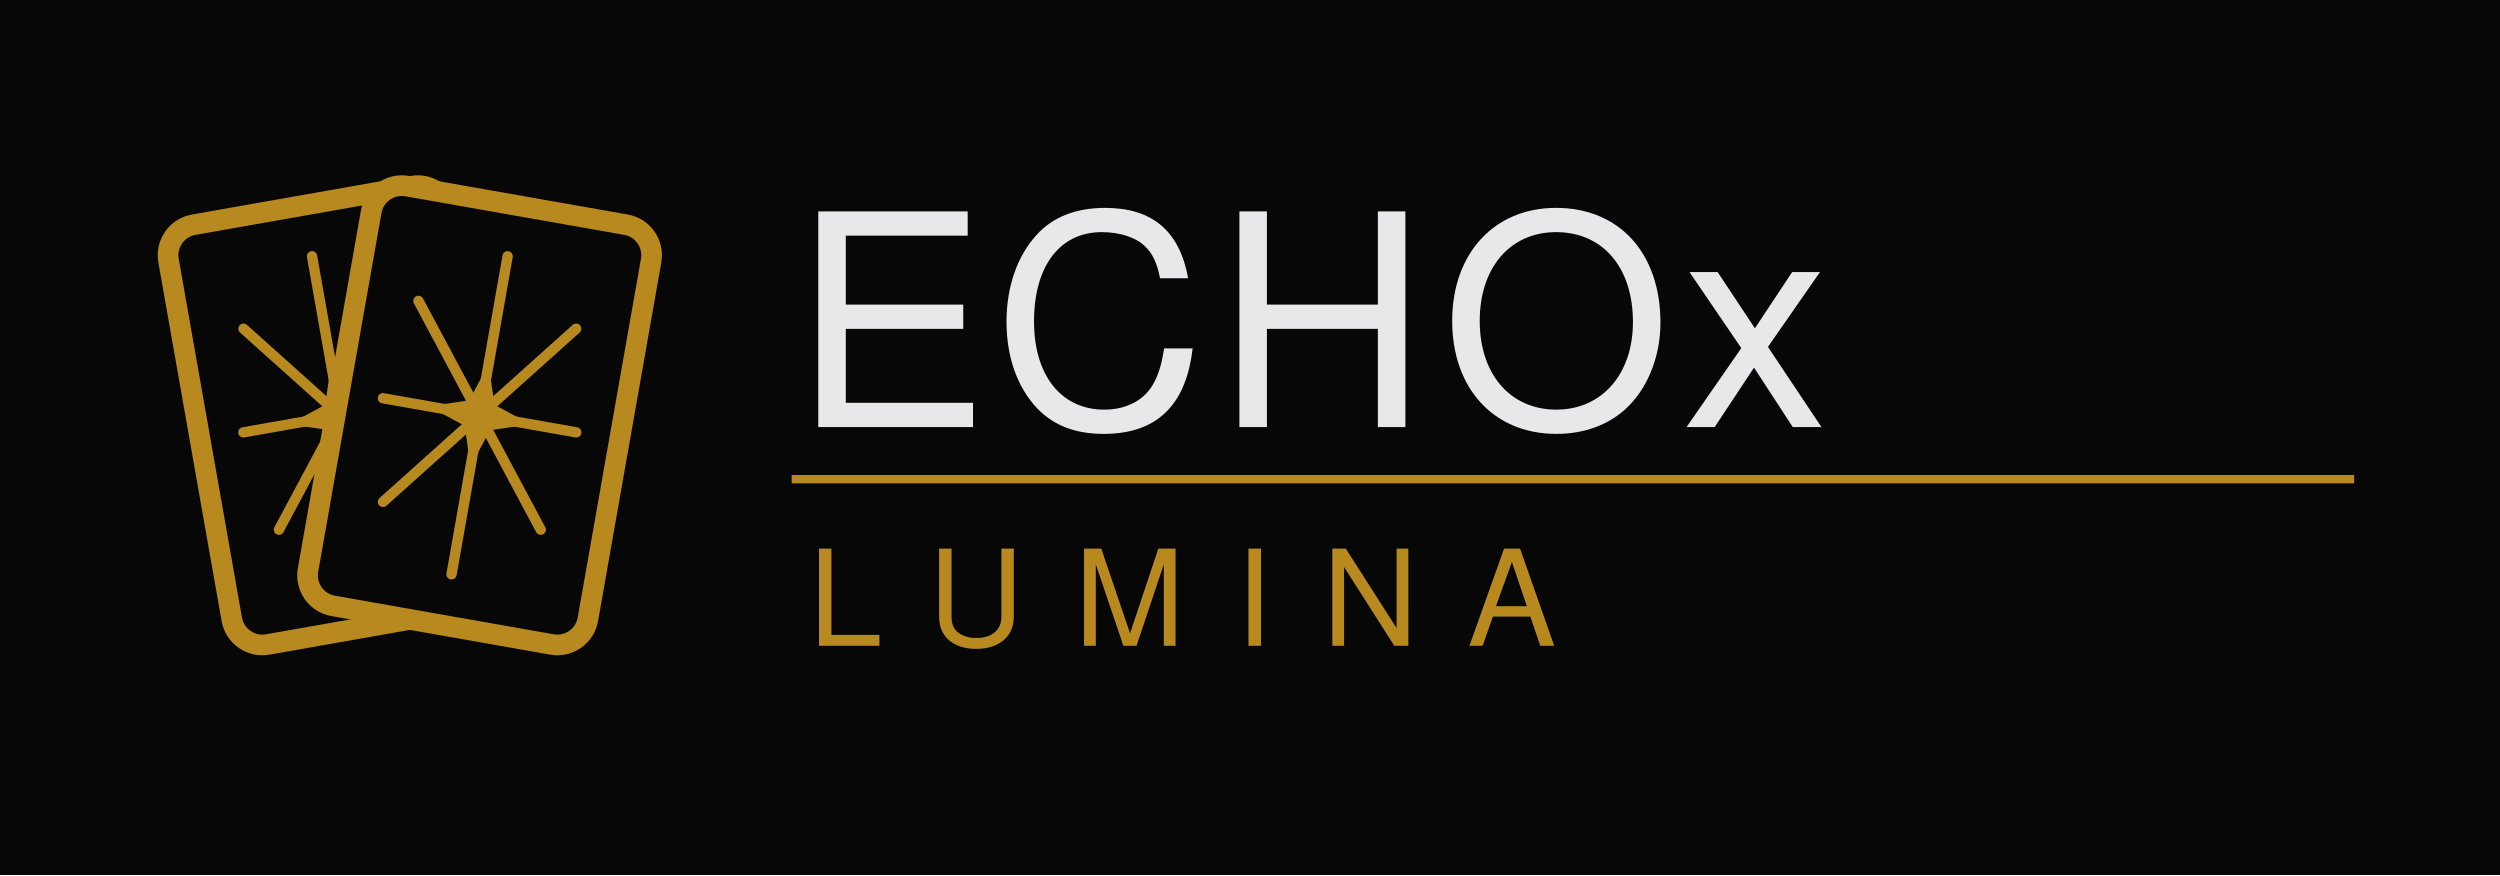
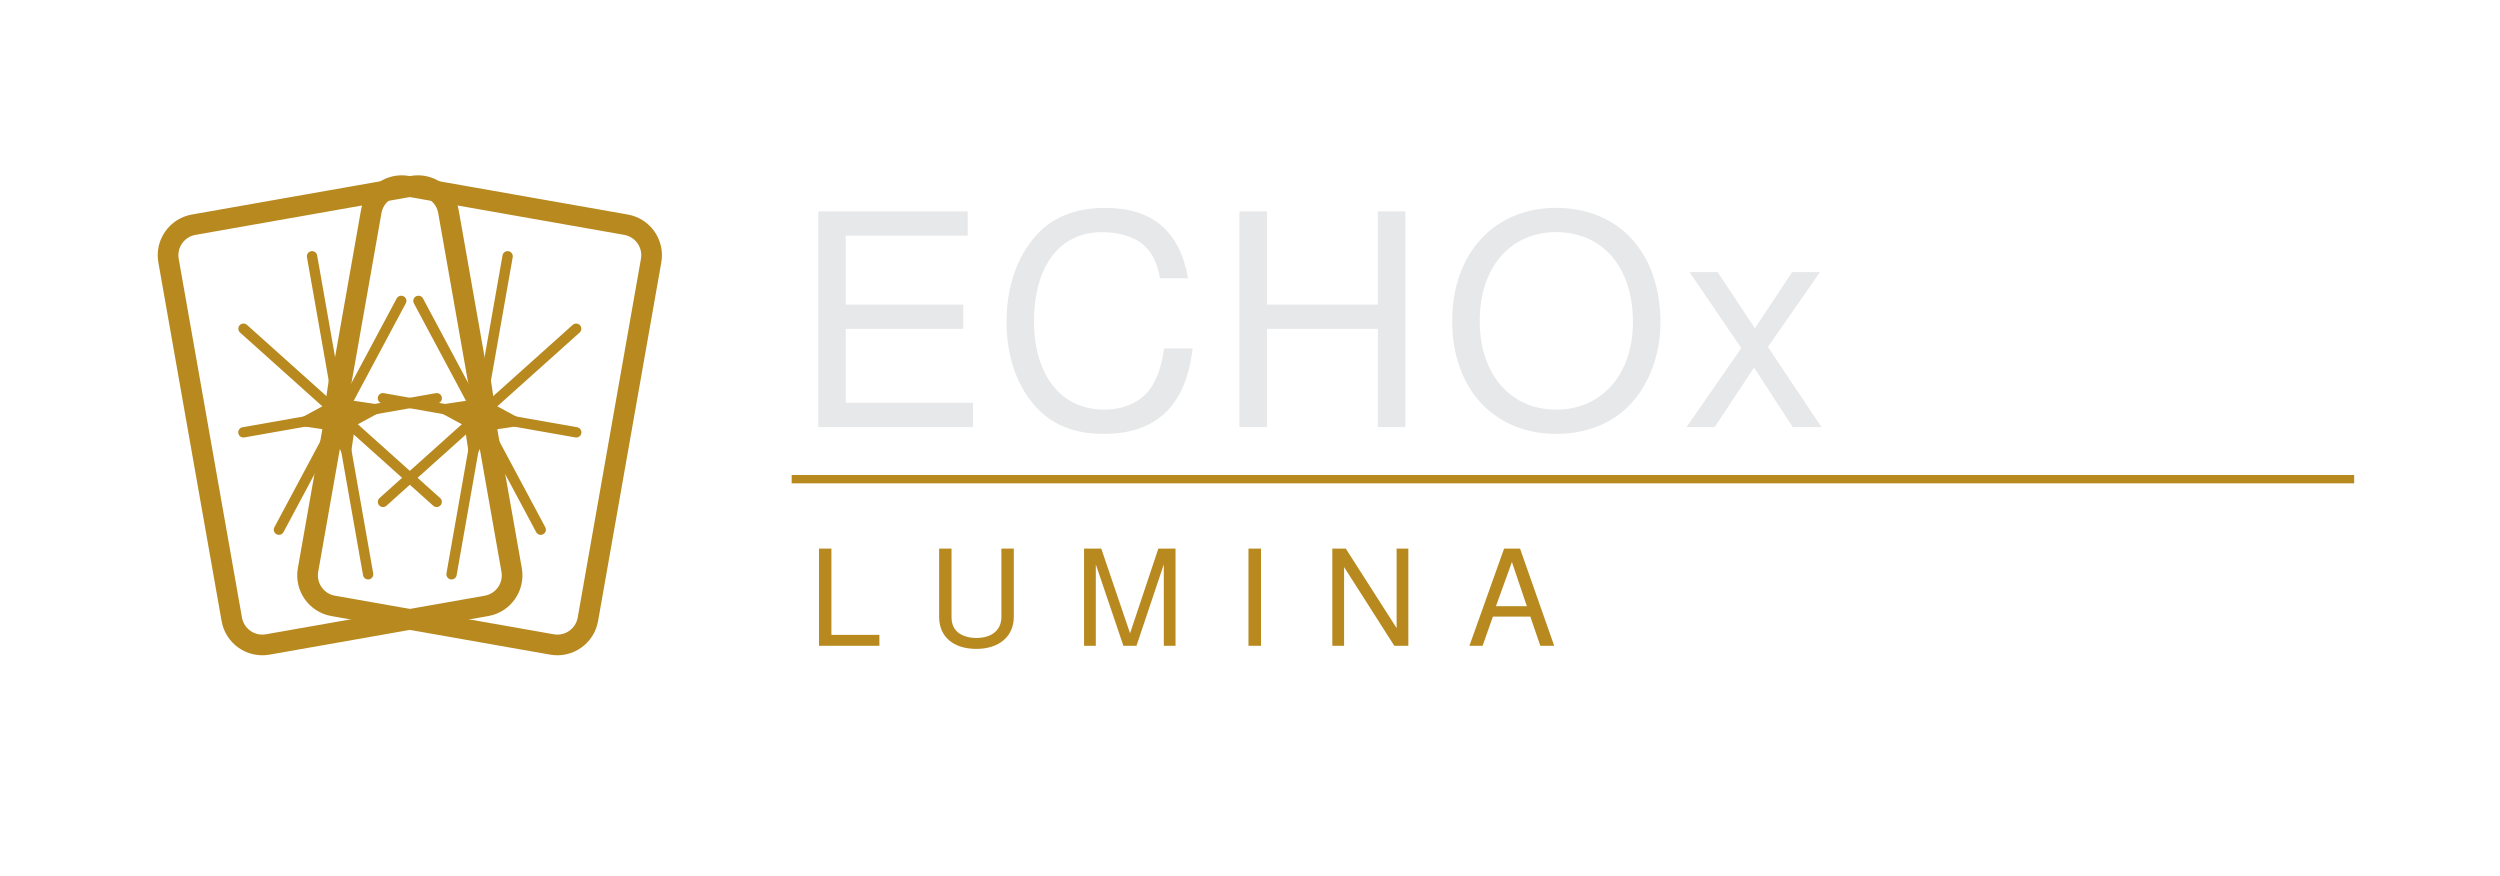
<svg xmlns="http://www.w3.org/2000/svg" viewBox="0 0 1200 420" role="img" aria-label="ECHOxLUMINA logo">
-   <rect width="1200" height="420" fill="#070707" />
  <defs>
    <clipPath id="left">
      <rect x="92" y="92" width="220" height="330" rx="24" transform="rotate(-10 202 257)" />
    </clipPath>
    <clipPath id="right">
      <rect x="200" y="92" width="220" height="330" rx="24" transform="rotate(10 310 257)" />
    </clipPath>
  </defs>
  <g transform="translate(38 40) scale(.62)">
-     <rect x="92" y="92" width="220" height="330" rx="24" transform="rotate(-10 202 257)" fill="#070707" stroke="#B7891F" stroke-width="16" />
+     <rect x="92" y="92" width="220" height="330" rx="24" transform="rotate(-10 202 257)" fill="none" stroke="#B7891F" stroke-width="16" />
    <g clip-path="url(#left)" transform="rotate(-10 202 257)" fill="none" stroke="#B7891F" stroke-width="8" stroke-linecap="round">
      <path d="M202 132 V382 M126 257 H278 M140 178 L264 336 M264 178 L140 336" />
      <path d="M202 217 L212 247 L242 257 L212 267 L202 297 L192 267 L162 257 L192 247 Z" fill="#B7891F" stroke="none" />
    </g>
-     <rect x="200" y="92" width="220" height="330" rx="24" transform="rotate(10 310 257)" fill="#070707" stroke="#B7891F" stroke-width="16" />
+     <rect x="200" y="92" width="220" height="330" rx="24" transform="rotate(10 310 257)" fill="none" stroke="#B7891F" stroke-width="16" />
    <g clip-path="url(#right)" transform="rotate(10 310 257)" fill="none" stroke="#B7891F" stroke-width="8" stroke-linecap="round">
      <path d="M310 132 V382 M234 257 H386 M248 178 L372 336 M372 178 L248 336" />
      <path d="M310 217 L320 247 L350 257 L320 267 L310 297 L300 267 L270 257 L300 247 Z" fill="#B7891F" stroke="none" />
    </g>
  </g>
  <text x="380" y="205" fill="#E7E8E9" font-family="Avenir Next, Helvetica, Arial, sans-serif" font-size="142" letter-spacing="6">ECHOx</text>
  <path d="M380 230 H1130" stroke="#B7891F" stroke-width="4" />
  <text x="388" y="310" fill="#B7891F" font-family="Avenir Next, Helvetica, Arial, sans-serif" font-size="64" letter-spacing="24">LUMINA</text>
</svg>
